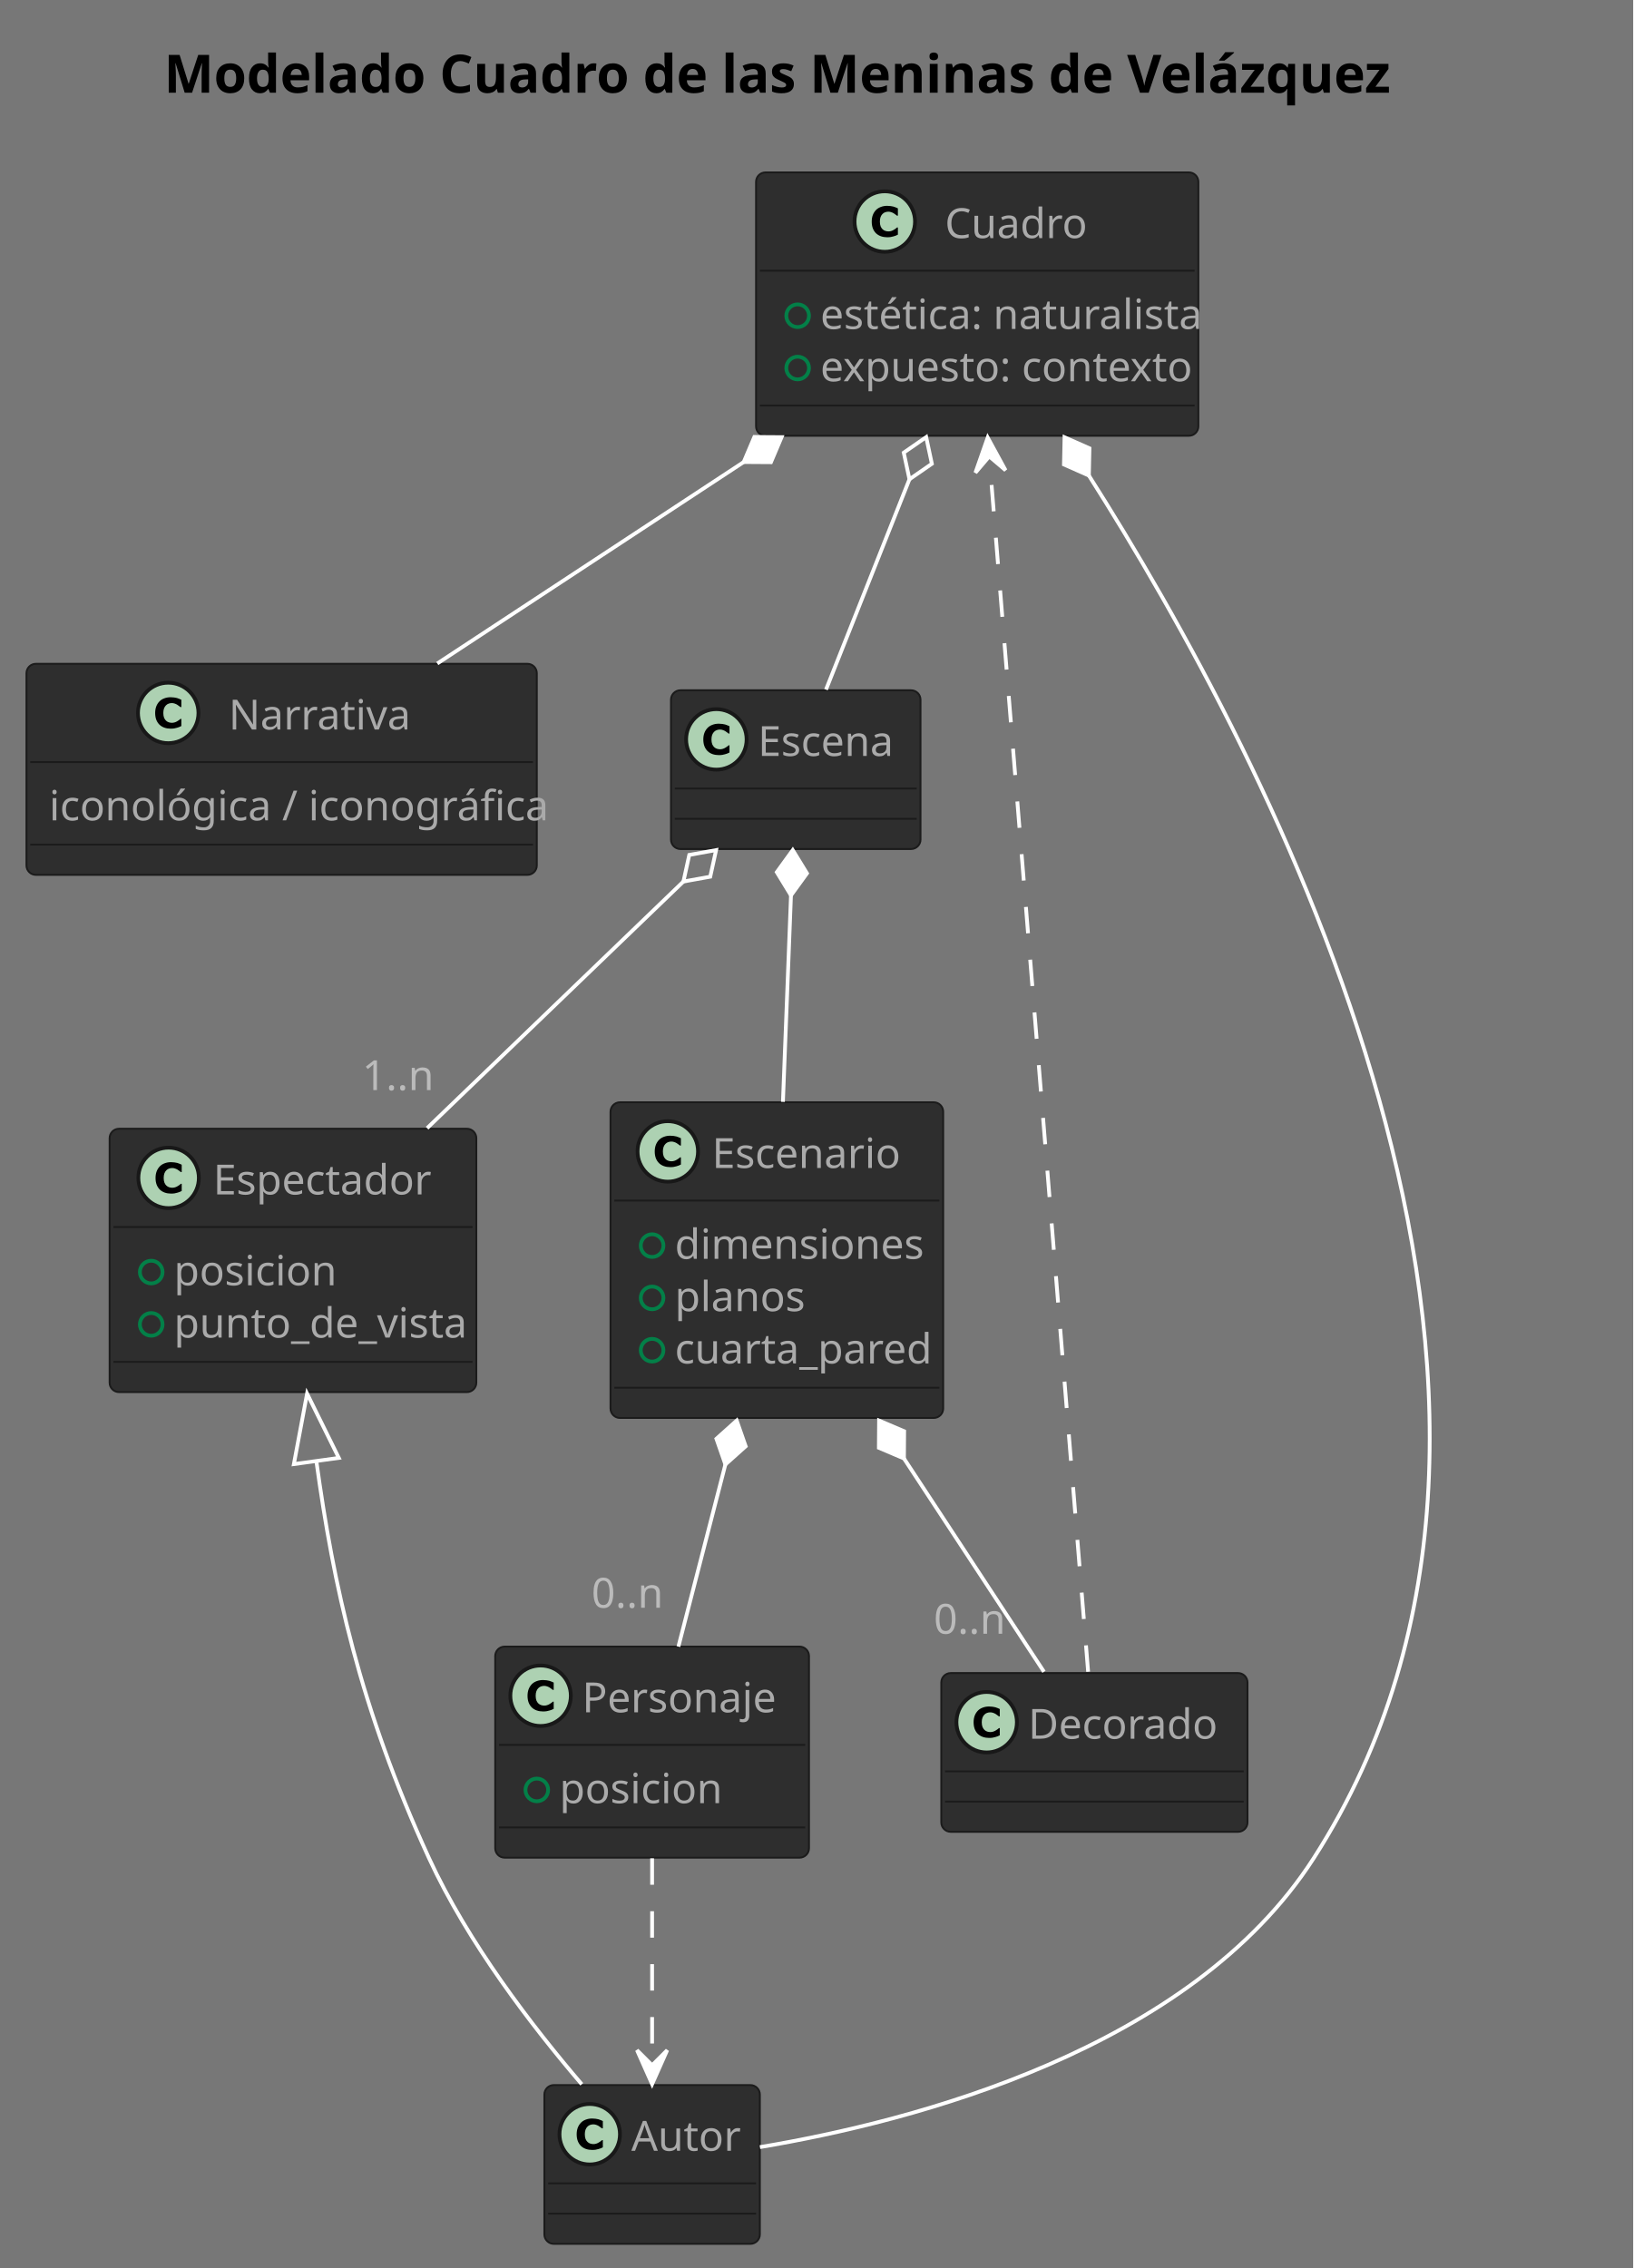
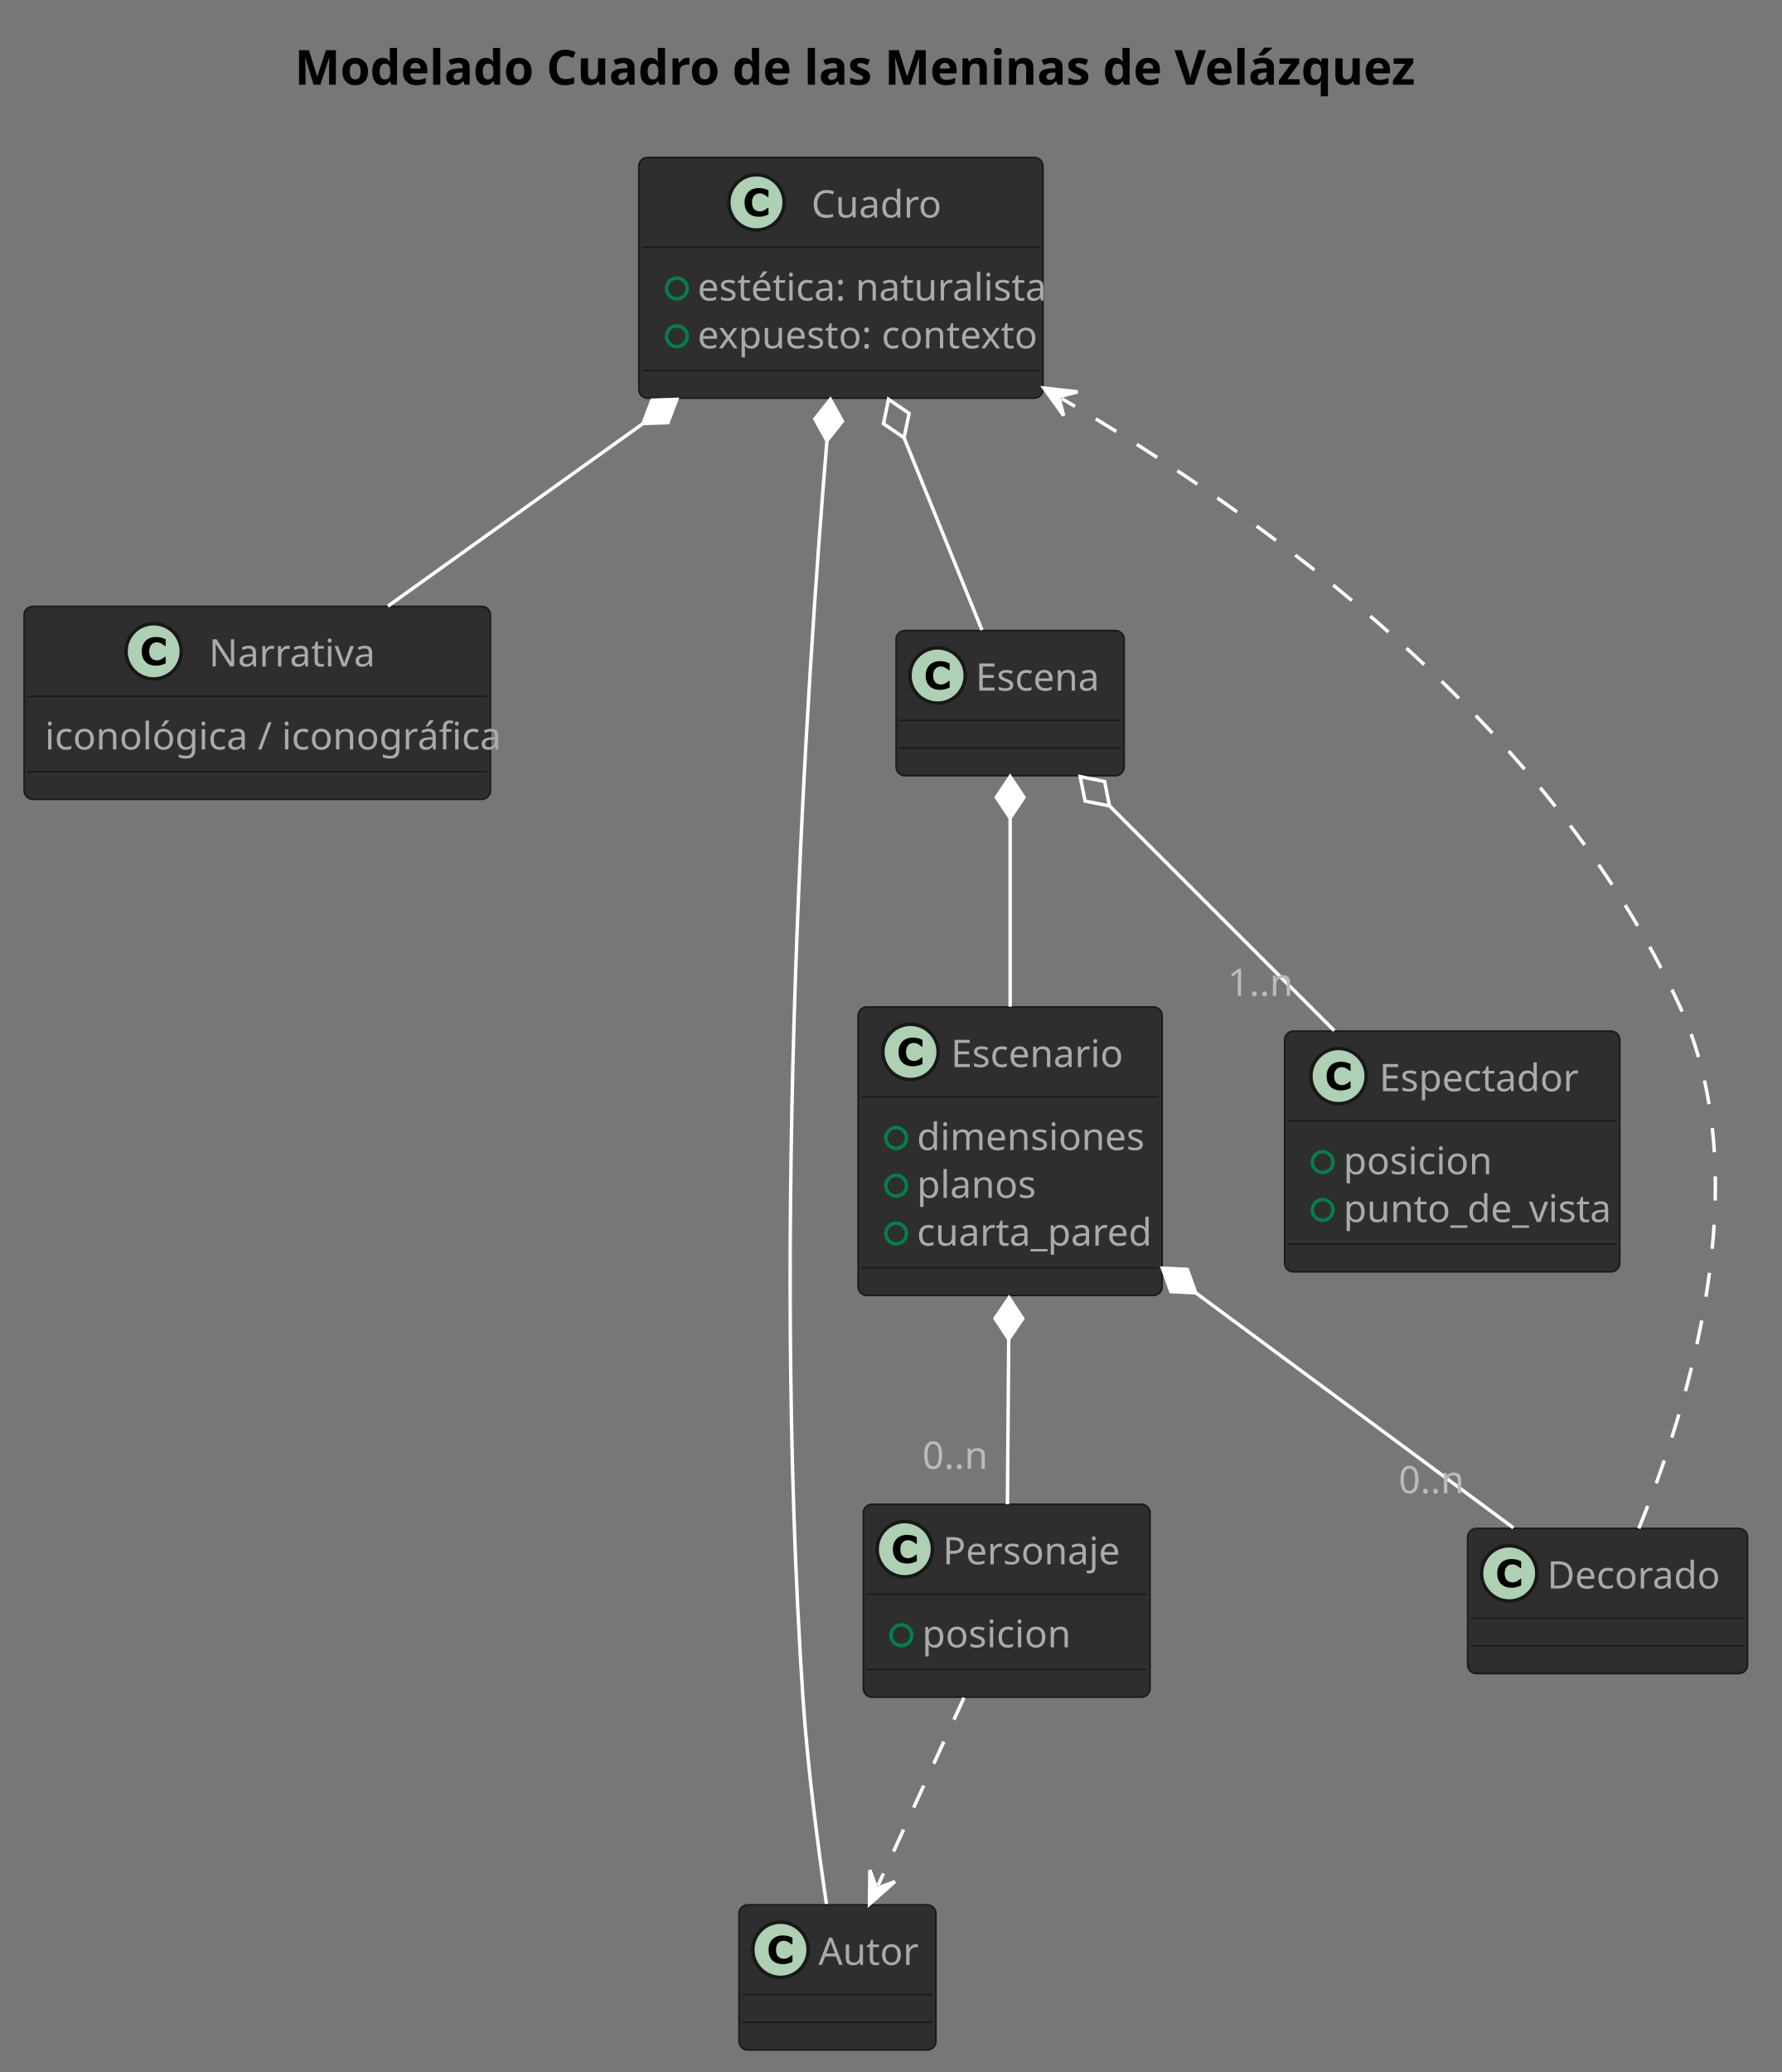
- <svg xmlns="http://www.w3.org/2000/svg" contentStyleType="text/css" height="600px" preserveAspectRatio="none" style="width:432px;height:600px;background:#777777;" version="1.1" viewBox="0 0 432 600" width="432px" zoomAndPan="magnify">
+ <svg xmlns="http://www.w3.org/2000/svg" contentStyleType="text/css" height="600px" preserveAspectRatio="none" style="width:516px;height:600px;background:#777777;" version="1.1" viewBox="0 0 516 600" width="516px" zoomAndPan="magnify">
  <defs />
  <g>
-     <rect fill="#777777" height="600" style="stroke:none;stroke-width:1.0;" width="432" x="0" y="0" />
-     <text fill="#000000" font-family="sans-serif" font-size="14" font-weight="bold" lengthAdjust="spacing" textLength="332" x="43.37" y="24.533">Modelado Cuadro de las Meninas de Velázquez</text>
+     <rect fill="#777777" height="600" style="stroke:none;stroke-width:1.0;" width="516" x="0" y="0" />
+     <text fill="#000000" font-family="sans-serif" font-size="14" font-weight="bold" lengthAdjust="spacing" textLength="332" x="85.32" y="24.533">Modelado Cuadro de las Meninas de Velázquez</text>
    <g id="elem_Cuadro">
-       <rect codeLine="4" fill="#2E2E2E" height="69.672" id="Cuadro" rx="2.5" ry="2.5" style="stroke:#1B1B1B;stroke-width:0.5;" width="117" x="200" y="45.609" />
-       <ellipse cx="234.05" cy="58.609" fill="#ADD1B2" rx="8" ry="8" style="stroke:#181818;stroke-width:1.0;" />
-       <path d="M234.691,62.766 Q233.8,62.766 233.034,62.5 Q232.284,62.234 231.738,61.719 Q231.206,61.203 230.894,60.422 Q230.597,59.641 230.597,58.625 Q230.597,57.672 230.878,56.906 Q231.175,56.125 231.722,55.562 Q232.238,55.031 233.003,54.75 Q233.784,54.453 234.691,54.453 Q235.191,54.453 235.597,54.516 Q236.003,54.562 236.347,54.656 Q236.706,54.766 237.003,54.891 Q237.3,55.016 237.519,55.125 L237.519,57.062 L237.284,57.062 Q237.128,56.938 236.894,56.766 Q236.675,56.578 236.378,56.406 Q236.081,56.234 235.738,56.125 Q235.394,56 235.003,56 Q234.566,56 234.175,56.141 Q233.784,56.266 233.456,56.594 Q233.144,56.891 232.941,57.406 Q232.753,57.906 232.753,58.625 Q232.753,59.375 232.956,59.891 Q233.175,60.391 233.488,60.672 Q233.816,60.969 234.222,61.094 Q234.628,61.219 235.019,61.219 Q235.394,61.219 235.753,61.109 Q236.128,61 236.441,60.797 Q236.706,60.656 236.925,60.484 Q237.159,60.297 237.3,60.172 L237.519,60.172 L237.519,62.078 Q237.222,62.219 236.941,62.344 Q236.675,62.453 236.363,62.531 Q235.972,62.641 235.628,62.703 Q235.284,62.766 234.691,62.766 Z " fill="#000000" />
-       <text fill="#AAAAAA" font-family="Verdana" font-size="11" lengthAdjust="spacing" textLength="42" x="249.95" y="62.984">Cuadro</text>
-       <line style="stroke:#1B1B1B;stroke-width:0.5;" x1="201" x2="316" y1="71.609" y2="71.609" />
-       <ellipse cx="211" cy="83.527" fill="none" rx="3" ry="3" style="stroke:#038048;stroke-width:1.0;" />
-       <text fill="#AAAAAA" font-family="sans-serif" font-size="11" lengthAdjust="spacing" textLength="94" x="217" y="87.028">estética: naturalista</text>
-       <ellipse cx="211" cy="97.363" fill="none" rx="3" ry="3" style="stroke:#038048;stroke-width:1.0;" />
-       <text fill="#AAAAAA" font-family="sans-serif" font-size="11" lengthAdjust="spacing" textLength="93" x="217" y="100.864">expuesto: contexto</text>
-       <line style="stroke:#1B1B1B;stroke-width:0.5;" x1="201" x2="316" y1="107.281" y2="107.281" />
+       <rect codeLine="4" fill="#2E2E2E" height="69.672" id="Cuadro" rx="2.5" ry="2.5" style="stroke:#1B1B1B;stroke-width:0.5;" width="117" x="185" y="45.609" />
+       <ellipse cx="219.05" cy="58.609" fill="#ADD1B2" rx="8" ry="8" style="stroke:#181818;stroke-width:1.0;" />
+       <path d="M219.691,62.766 Q218.8,62.766 218.034,62.5 Q217.284,62.234 216.738,61.719 Q216.206,61.203 215.894,60.422 Q215.597,59.641 215.597,58.625 Q215.597,57.672 215.878,56.906 Q216.175,56.125 216.722,55.562 Q217.238,55.031 218.003,54.75 Q218.784,54.453 219.691,54.453 Q220.191,54.453 220.597,54.516 Q221.003,54.562 221.347,54.656 Q221.706,54.766 222.003,54.891 Q222.3,55.016 222.519,55.125 L222.519,57.062 L222.284,57.062 Q222.128,56.938 221.894,56.766 Q221.675,56.578 221.378,56.406 Q221.081,56.234 220.738,56.125 Q220.394,56 220.003,56 Q219.566,56 219.175,56.141 Q218.784,56.266 218.456,56.594 Q218.144,56.891 217.941,57.406 Q217.753,57.906 217.753,58.625 Q217.753,59.375 217.956,59.891 Q218.175,60.391 218.488,60.672 Q218.816,60.969 219.222,61.094 Q219.628,61.219 220.019,61.219 Q220.394,61.219 220.753,61.109 Q221.128,61 221.441,60.797 Q221.706,60.656 221.925,60.484 Q222.159,60.297 222.3,60.172 L222.519,60.172 L222.519,62.078 Q222.222,62.219 221.941,62.344 Q221.675,62.453 221.363,62.531 Q220.972,62.641 220.628,62.703 Q220.284,62.766 219.691,62.766 Z " fill="#000000" />
+       <text fill="#AAAAAA" font-family="Verdana" font-size="11" lengthAdjust="spacing" textLength="42" x="234.95" y="62.984">Cuadro</text>
+       <line style="stroke:#1B1B1B;stroke-width:0.5;" x1="186" x2="301" y1="71.609" y2="71.609" />
+       <ellipse cx="196" cy="83.527" fill="none" rx="3" ry="3" style="stroke:#038048;stroke-width:1.0;" />
+       <text fill="#AAAAAA" font-family="sans-serif" font-size="11" lengthAdjust="spacing" textLength="94" x="202" y="87.028">estética: naturalista</text>
+       <ellipse cx="196" cy="97.363" fill="none" rx="3" ry="3" style="stroke:#038048;stroke-width:1.0;" />
+       <text fill="#AAAAAA" font-family="sans-serif" font-size="11" lengthAdjust="spacing" textLength="93" x="202" y="100.864">expuesto: contexto</text>
+       <line style="stroke:#1B1B1B;stroke-width:0.5;" x1="186" x2="301" y1="107.281" y2="107.281" />
    </g>
    <g id="elem_Narrativa">
      <rect codeLine="9" fill="#2E2E2E" height="55.836" id="Narrativa" rx="2.5" ry="2.5" style="stroke:#1B1B1B;stroke-width:0.5;" width="135" x="7" y="175.609" />
      <ellipse cx="44.5" cy="188.609" fill="#ADD1B2" rx="8" ry="8" style="stroke:#181818;stroke-width:1.0;" />
      <path d="M45.141,192.766 Q44.25,192.766 43.484,192.5 Q42.734,192.234 42.188,191.719 Q41.656,191.203 41.344,190.422 Q41.047,189.641 41.047,188.625 Q41.047,187.672 41.328,186.906 Q41.625,186.125 42.172,185.562 Q42.688,185.031 43.453,184.75 Q44.234,184.453 45.141,184.453 Q45.641,184.453 46.047,184.516 Q46.453,184.562 46.797,184.656 Q47.156,184.766 47.453,184.891 Q47.75,185.016 47.969,185.125 L47.969,187.062 L47.734,187.062 Q47.578,186.938 47.344,186.766 Q47.125,186.578 46.828,186.406 Q46.531,186.234 46.188,186.125 Q45.844,186 45.453,186 Q45.016,186 44.625,186.141 Q44.234,186.266 43.906,186.594 Q43.594,186.891 43.391,187.406 Q43.203,187.906 43.203,188.625 Q43.203,189.375 43.406,189.891 Q43.625,190.391 43.938,190.672 Q44.266,190.969 44.672,191.094 Q45.078,191.219 45.469,191.219 Q45.844,191.219 46.203,191.109 Q46.578,191 46.891,190.797 Q47.156,190.656 47.375,190.484 Q47.609,190.297 47.75,190.172 L47.969,190.172 L47.969,192.078 Q47.672,192.219 47.391,192.344 Q47.125,192.453 46.812,192.531 Q46.422,192.641 46.078,192.703 Q45.734,192.766 45.141,192.766 Z " fill="#000000" />
      <text fill="#AAAAAA" font-family="Verdana" font-size="11" lengthAdjust="spacing" textLength="53" x="60.5" y="192.984">Narrativa</text>
      <line style="stroke:#1B1B1B;stroke-width:0.5;" x1="8" x2="141" y1="201.609" y2="201.609" />
      <text fill="#AAAAAA" font-family="sans-serif" font-size="11" lengthAdjust="spacing" textLength="123" x="13" y="217.028">iconológica / iconográfica</text>
      <line style="stroke:#1B1B1B;stroke-width:0.5;" x1="8" x2="141" y1="223.445" y2="223.445" />
    </g>
    <g id="elem_Escenario">
-       <rect codeLine="13" fill="#2E2E2E" height="83.508" id="Escenario" rx="2.5" ry="2.5" style="stroke:#1B1B1B;stroke-width:0.5;" width="88" x="161.5" y="291.609" />
-       <ellipse cx="176.65" cy="304.609" fill="#ADD1B2" rx="8" ry="8" style="stroke:#181818;stroke-width:1.0;" />
-       <path d="M177.291,308.766 Q176.4,308.766 175.634,308.5 Q174.884,308.234 174.338,307.719 Q173.806,307.203 173.494,306.422 Q173.197,305.641 173.197,304.625 Q173.197,303.672 173.478,302.906 Q173.775,302.125 174.322,301.562 Q174.838,301.031 175.603,300.75 Q176.384,300.453 177.291,300.453 Q177.791,300.453 178.197,300.516 Q178.603,300.562 178.947,300.656 Q179.306,300.766 179.603,300.891 Q179.9,301.016 180.119,301.125 L180.119,303.062 L179.884,303.062 Q179.728,302.938 179.494,302.766 Q179.275,302.578 178.978,302.406 Q178.681,302.234 178.338,302.125 Q177.994,302 177.603,302 Q177.166,302 176.775,302.141 Q176.384,302.266 176.056,302.594 Q175.744,302.891 175.541,303.406 Q175.353,303.906 175.353,304.625 Q175.353,305.375 175.556,305.891 Q175.775,306.391 176.088,306.672 Q176.416,306.969 176.822,307.094 Q177.228,307.219 177.619,307.219 Q177.994,307.219 178.353,307.109 Q178.728,307 179.041,306.797 Q179.306,306.656 179.525,306.484 Q179.759,306.297 179.9,306.172 L180.119,306.172 L180.119,308.078 Q179.822,308.219 179.541,308.344 Q179.275,308.453 178.963,308.531 Q178.572,308.641 178.228,308.703 Q177.884,308.766 177.291,308.766 Z " fill="#000000" />
-       <text fill="#AAAAAA" font-family="Verdana" font-size="11" lengthAdjust="spacing" textLength="55" x="188.35" y="308.984">Escenario</text>
-       <line style="stroke:#1B1B1B;stroke-width:0.5;" x1="162.5" x2="248.5" y1="317.609" y2="317.609" />
-       <ellipse cx="172.5" cy="329.527" fill="none" rx="3" ry="3" style="stroke:#038048;stroke-width:1.0;" />
-       <text fill="#AAAAAA" font-family="sans-serif" font-size="11" lengthAdjust="spacing" textLength="60" x="178.5" y="333.028">dimensiones</text>
-       <ellipse cx="172.5" cy="343.363" fill="none" rx="3" ry="3" style="stroke:#038048;stroke-width:1.0;" />
-       <text fill="#AAAAAA" font-family="sans-serif" font-size="11" lengthAdjust="spacing" textLength="32" x="178.5" y="346.864">planos</text>
-       <ellipse cx="172.5" cy="357.199" fill="none" rx="3" ry="3" style="stroke:#038048;stroke-width:1.0;" />
-       <text fill="#AAAAAA" font-family="sans-serif" font-size="11" lengthAdjust="spacing" textLength="65" x="178.5" y="360.7">cuarta_pared</text>
-       <line style="stroke:#1B1B1B;stroke-width:0.5;" x1="162.5" x2="248.5" y1="367.117" y2="367.117" />
+       <rect codeLine="13" fill="#2E2E2E" height="83.508" id="Escenario" rx="2.5" ry="2.5" style="stroke:#1B1B1B;stroke-width:0.5;" width="88" x="248.5" y="291.609" />
+       <ellipse cx="263.65" cy="304.609" fill="#ADD1B2" rx="8" ry="8" style="stroke:#181818;stroke-width:1.0;" />
+       <path d="M264.291,308.766 Q263.4,308.766 262.634,308.5 Q261.884,308.234 261.337,307.719 Q260.806,307.203 260.494,306.422 Q260.197,305.641 260.197,304.625 Q260.197,303.672 260.478,302.906 Q260.775,302.125 261.322,301.562 Q261.837,301.031 262.603,300.75 Q263.384,300.453 264.291,300.453 Q264.791,300.453 265.197,300.516 Q265.603,300.562 265.947,300.656 Q266.306,300.766 266.603,300.891 Q266.9,301.016 267.119,301.125 L267.119,303.062 L266.884,303.062 Q266.728,302.938 266.494,302.766 Q266.275,302.578 265.978,302.406 Q265.681,302.234 265.337,302.125 Q264.994,302 264.603,302 Q264.166,302 263.775,302.141 Q263.384,302.266 263.056,302.594 Q262.744,302.891 262.541,303.406 Q262.353,303.906 262.353,304.625 Q262.353,305.375 262.556,305.891 Q262.775,306.391 263.087,306.672 Q263.416,306.969 263.822,307.094 Q264.228,307.219 264.619,307.219 Q264.994,307.219 265.353,307.109 Q265.728,307 266.041,306.797 Q266.306,306.656 266.525,306.484 Q266.759,306.297 266.9,306.172 L267.119,306.172 L267.119,308.078 Q266.822,308.219 266.541,308.344 Q266.275,308.453 265.962,308.531 Q265.572,308.641 265.228,308.703 Q264.884,308.766 264.291,308.766 Z " fill="#000000" />
+       <text fill="#AAAAAA" font-family="Verdana" font-size="11" lengthAdjust="spacing" textLength="55" x="275.35" y="308.984">Escenario</text>
+       <line style="stroke:#1B1B1B;stroke-width:0.5;" x1="249.5" x2="335.5" y1="317.609" y2="317.609" />
+       <ellipse cx="259.5" cy="329.527" fill="none" rx="3" ry="3" style="stroke:#038048;stroke-width:1.0;" />
+       <text fill="#AAAAAA" font-family="sans-serif" font-size="11" lengthAdjust="spacing" textLength="60" x="265.5" y="333.028">dimensiones</text>
+       <ellipse cx="259.5" cy="343.363" fill="none" rx="3" ry="3" style="stroke:#038048;stroke-width:1.0;" />
+       <text fill="#AAAAAA" font-family="sans-serif" font-size="11" lengthAdjust="spacing" textLength="32" x="265.5" y="346.864">planos</text>
+       <ellipse cx="259.5" cy="357.199" fill="none" rx="3" ry="3" style="stroke:#038048;stroke-width:1.0;" />
+       <text fill="#AAAAAA" font-family="sans-serif" font-size="11" lengthAdjust="spacing" textLength="65" x="265.5" y="360.7">cuarta_pared</text>
+       <line style="stroke:#1B1B1B;stroke-width:0.5;" x1="249.5" x2="335.5" y1="367.117" y2="367.117" />
    </g>
    <g id="elem_Decorado">
-       <rect codeLine="19" fill="#2E2E2E" height="42" id="Decorado" rx="2.5" ry="2.5" style="stroke:#1B1B1B;stroke-width:0.5;" width="81" x="249" y="442.609" />
-       <ellipse cx="261" cy="455.609" fill="#ADD1B2" rx="8" ry="8" style="stroke:#181818;stroke-width:1.0;" />
-       <path d="M261.641,459.766 Q260.75,459.766 259.984,459.5 Q259.234,459.234 258.688,458.719 Q258.156,458.203 257.844,457.422 Q257.547,456.641 257.547,455.625 Q257.547,454.672 257.828,453.906 Q258.125,453.125 258.672,452.562 Q259.188,452.031 259.953,451.75 Q260.734,451.453 261.641,451.453 Q262.141,451.453 262.547,451.516 Q262.953,451.562 263.297,451.656 Q263.656,451.766 263.953,451.891 Q264.25,452.016 264.469,452.125 L264.469,454.062 L264.234,454.062 Q264.078,453.938 263.844,453.766 Q263.625,453.578 263.328,453.406 Q263.031,453.234 262.688,453.125 Q262.344,453 261.953,453 Q261.516,453 261.125,453.141 Q260.734,453.266 260.406,453.594 Q260.094,453.891 259.891,454.406 Q259.703,454.906 259.703,455.625 Q259.703,456.375 259.906,456.891 Q260.125,457.391 260.438,457.672 Q260.766,457.969 261.172,458.094 Q261.578,458.219 261.969,458.219 Q262.344,458.219 262.703,458.109 Q263.078,458 263.391,457.797 Q263.656,457.656 263.875,457.484 Q264.109,457.297 264.25,457.172 L264.469,457.172 L264.469,459.078 Q264.172,459.219 263.891,459.344 Q263.625,459.453 263.312,459.531 Q262.922,459.641 262.578,459.703 Q262.234,459.766 261.641,459.766 Z " fill="#000000" />
-       <text fill="#AAAAAA" font-family="Verdana" font-size="11" lengthAdjust="spacing" textLength="55" x="272" y="459.984">Decorado</text>
-       <line style="stroke:#1B1B1B;stroke-width:0.5;" x1="250" x2="329" y1="468.609" y2="468.609" />
-       <line style="stroke:#1B1B1B;stroke-width:0.5;" x1="250" x2="329" y1="476.609" y2="476.609" />
+       <rect codeLine="19" fill="#2E2E2E" height="42" id="Decorado" rx="2.5" ry="2.5" style="stroke:#1B1B1B;stroke-width:0.5;" width="81" x="425" y="442.609" />
+       <ellipse cx="437" cy="455.609" fill="#ADD1B2" rx="8" ry="8" style="stroke:#181818;stroke-width:1.0;" />
+       <path d="M437.641,459.766 Q436.75,459.766 435.984,459.5 Q435.234,459.234 434.688,458.719 Q434.156,458.203 433.844,457.422 Q433.547,456.641 433.547,455.625 Q433.547,454.672 433.828,453.906 Q434.125,453.125 434.672,452.562 Q435.188,452.031 435.953,451.75 Q436.734,451.453 437.641,451.453 Q438.141,451.453 438.547,451.516 Q438.953,451.562 439.297,451.656 Q439.656,451.766 439.953,451.891 Q440.25,452.016 440.469,452.125 L440.469,454.062 L440.234,454.062 Q440.078,453.938 439.844,453.766 Q439.625,453.578 439.328,453.406 Q439.031,453.234 438.688,453.125 Q438.344,453 437.953,453 Q437.516,453 437.125,453.141 Q436.734,453.266 436.406,453.594 Q436.094,453.891 435.891,454.406 Q435.703,454.906 435.703,455.625 Q435.703,456.375 435.906,456.891 Q436.125,457.391 436.438,457.672 Q436.766,457.969 437.172,458.094 Q437.578,458.219 437.969,458.219 Q438.344,458.219 438.703,458.109 Q439.078,458 439.391,457.797 Q439.656,457.656 439.875,457.484 Q440.109,457.297 440.25,457.172 L440.469,457.172 L440.469,459.078 Q440.172,459.219 439.891,459.344 Q439.625,459.453 439.312,459.531 Q438.922,459.641 438.578,459.703 Q438.234,459.766 437.641,459.766 Z " fill="#000000" />
+       <text fill="#AAAAAA" font-family="Verdana" font-size="11" lengthAdjust="spacing" textLength="55" x="448" y="459.984">Decorado</text>
+       <line style="stroke:#1B1B1B;stroke-width:0.5;" x1="426" x2="505" y1="468.609" y2="468.609" />
+       <line style="stroke:#1B1B1B;stroke-width:0.5;" x1="426" x2="505" y1="476.609" y2="476.609" />
    </g>
    <g id="elem_Espectador">
-       <rect codeLine="23" fill="#2E2E2E" height="69.672" id="Espectador" rx="2.5" ry="2.5" style="stroke:#1B1B1B;stroke-width:0.5;" width="97" x="29" y="298.609" />
-       <ellipse cx="44.6" cy="311.609" fill="#ADD1B2" rx="8" ry="8" style="stroke:#181818;stroke-width:1.0;" />
-       <path d="M45.241,315.766 Q44.35,315.766 43.584,315.5 Q42.834,315.234 42.288,314.719 Q41.756,314.203 41.444,313.422 Q41.147,312.641 41.147,311.625 Q41.147,310.672 41.428,309.906 Q41.725,309.125 42.272,308.562 Q42.788,308.031 43.553,307.75 Q44.334,307.453 45.241,307.453 Q45.741,307.453 46.147,307.516 Q46.553,307.562 46.897,307.656 Q47.256,307.766 47.553,307.891 Q47.85,308.016 48.069,308.125 L48.069,310.062 L47.834,310.062 Q47.678,309.938 47.444,309.766 Q47.225,309.578 46.928,309.406 Q46.631,309.234 46.288,309.125 Q45.944,309 45.553,309 Q45.116,309 44.725,309.141 Q44.334,309.266 44.006,309.594 Q43.694,309.891 43.491,310.406 Q43.303,310.906 43.303,311.625 Q43.303,312.375 43.506,312.891 Q43.725,313.391 44.038,313.672 Q44.366,313.969 44.772,314.094 Q45.178,314.219 45.569,314.219 Q45.944,314.219 46.303,314.109 Q46.678,314 46.991,313.797 Q47.256,313.656 47.475,313.484 Q47.709,313.297 47.85,313.172 L48.069,313.172 L48.069,315.078 Q47.772,315.219 47.491,315.344 Q47.225,315.453 46.913,315.531 Q46.522,315.641 46.178,315.703 Q45.834,315.766 45.241,315.766 Z " fill="#000000" />
-       <text fill="#AAAAAA" font-family="Verdana" font-size="11" lengthAdjust="spacing" textLength="63" x="56.4" y="315.984">Espectador</text>
-       <line style="stroke:#1B1B1B;stroke-width:0.5;" x1="30" x2="125" y1="324.609" y2="324.609" />
-       <ellipse cx="40" cy="336.527" fill="none" rx="3" ry="3" style="stroke:#038048;stroke-width:1.0;" />
-       <text fill="#AAAAAA" font-family="sans-serif" font-size="11" lengthAdjust="spacing" textLength="40" x="46" y="340.028">posicion</text>
-       <ellipse cx="40" cy="350.363" fill="none" rx="3" ry="3" style="stroke:#038048;stroke-width:1.0;" />
-       <text fill="#AAAAAA" font-family="sans-serif" font-size="11" lengthAdjust="spacing" textLength="74" x="46" y="353.864">punto_de_vista</text>
-       <line style="stroke:#1B1B1B;stroke-width:0.5;" x1="30" x2="125" y1="360.281" y2="360.281" />
+       <rect codeLine="23" fill="#2E2E2E" height="69.672" id="Espectador" rx="2.5" ry="2.5" style="stroke:#1B1B1B;stroke-width:0.5;" width="97" x="372" y="298.609" />
+       <ellipse cx="387.6" cy="311.609" fill="#ADD1B2" rx="8" ry="8" style="stroke:#181818;stroke-width:1.0;" />
+       <path d="M388.241,315.766 Q387.35,315.766 386.584,315.5 Q385.834,315.234 385.288,314.719 Q384.756,314.203 384.444,313.422 Q384.147,312.641 384.147,311.625 Q384.147,310.672 384.428,309.906 Q384.725,309.125 385.272,308.562 Q385.788,308.031 386.553,307.75 Q387.334,307.453 388.241,307.453 Q388.741,307.453 389.147,307.516 Q389.553,307.562 389.897,307.656 Q390.256,307.766 390.553,307.891 Q390.85,308.016 391.069,308.125 L391.069,310.062 L390.834,310.062 Q390.678,309.938 390.444,309.766 Q390.225,309.578 389.928,309.406 Q389.631,309.234 389.288,309.125 Q388.944,309 388.553,309 Q388.116,309 387.725,309.141 Q387.334,309.266 387.006,309.594 Q386.694,309.891 386.491,310.406 Q386.303,310.906 386.303,311.625 Q386.303,312.375 386.506,312.891 Q386.725,313.391 387.038,313.672 Q387.366,313.969 387.772,314.094 Q388.178,314.219 388.569,314.219 Q388.944,314.219 389.303,314.109 Q389.678,314 389.991,313.797 Q390.256,313.656 390.475,313.484 Q390.709,313.297 390.85,313.172 L391.069,313.172 L391.069,315.078 Q390.772,315.219 390.491,315.344 Q390.225,315.453 389.913,315.531 Q389.522,315.641 389.178,315.703 Q388.834,315.766 388.241,315.766 Z " fill="#000000" />
+       <text fill="#AAAAAA" font-family="Verdana" font-size="11" lengthAdjust="spacing" textLength="63" x="399.4" y="315.984">Espectador</text>
+       <line style="stroke:#1B1B1B;stroke-width:0.5;" x1="373" x2="468" y1="324.609" y2="324.609" />
+       <ellipse cx="383" cy="336.527" fill="none" rx="3" ry="3" style="stroke:#038048;stroke-width:1.0;" />
+       <text fill="#AAAAAA" font-family="sans-serif" font-size="11" lengthAdjust="spacing" textLength="40" x="389" y="340.028">posicion</text>
+       <ellipse cx="383" cy="350.363" fill="none" rx="3" ry="3" style="stroke:#038048;stroke-width:1.0;" />
+       <text fill="#AAAAAA" font-family="sans-serif" font-size="11" lengthAdjust="spacing" textLength="74" x="389" y="353.864">punto_de_vista</text>
+       <line style="stroke:#1B1B1B;stroke-width:0.5;" x1="373" x2="468" y1="360.281" y2="360.281" />
    </g>
    <g id="elem_Personaje">
-       <rect codeLine="28" fill="#2E2E2E" height="55.836" id="Personaje" rx="2.5" ry="2.5" style="stroke:#1B1B1B;stroke-width:0.5;" width="83" x="131" y="435.609" />
-       <ellipse cx="143" cy="448.609" fill="#ADD1B2" rx="8" ry="8" style="stroke:#181818;stroke-width:1.0;" />
-       <path d="M143.641,452.766 Q142.75,452.766 141.984,452.5 Q141.234,452.234 140.688,451.719 Q140.156,451.203 139.844,450.422 Q139.547,449.641 139.547,448.625 Q139.547,447.672 139.828,446.906 Q140.125,446.125 140.672,445.562 Q141.188,445.031 141.953,444.75 Q142.734,444.453 143.641,444.453 Q144.141,444.453 144.547,444.516 Q144.953,444.562 145.297,444.656 Q145.656,444.766 145.953,444.891 Q146.25,445.016 146.469,445.125 L146.469,447.062 L146.234,447.062 Q146.078,446.938 145.844,446.766 Q145.625,446.578 145.328,446.406 Q145.031,446.234 144.688,446.125 Q144.344,446 143.953,446 Q143.516,446 143.125,446.141 Q142.734,446.266 142.406,446.594 Q142.094,446.891 141.891,447.406 Q141.703,447.906 141.703,448.625 Q141.703,449.375 141.906,449.891 Q142.125,450.391 142.438,450.672 Q142.766,450.969 143.172,451.094 Q143.578,451.219 143.969,451.219 Q144.344,451.219 144.703,451.109 Q145.078,451 145.391,450.797 Q145.656,450.656 145.875,450.484 Q146.109,450.297 146.25,450.172 L146.469,450.172 L146.469,452.078 Q146.172,452.219 145.891,452.344 Q145.625,452.453 145.312,452.531 Q144.922,452.641 144.578,452.703 Q144.234,452.766 143.641,452.766 Z " fill="#000000" />
-       <text fill="#AAAAAA" font-family="Verdana" font-size="11" lengthAdjust="spacing" textLength="57" x="154" y="452.984">Personaje</text>
-       <line style="stroke:#1B1B1B;stroke-width:0.5;" x1="132" x2="213" y1="461.609" y2="461.609" />
-       <ellipse cx="142" cy="473.527" fill="none" rx="3" ry="3" style="stroke:#038048;stroke-width:1.0;" />
-       <text fill="#AAAAAA" font-family="sans-serif" font-size="11" lengthAdjust="spacing" textLength="40" x="148" y="477.028">posicion</text>
-       <line style="stroke:#1B1B1B;stroke-width:0.5;" x1="132" x2="213" y1="483.445" y2="483.445" />
+       <rect codeLine="28" fill="#2E2E2E" height="55.836" id="Personaje" rx="2.5" ry="2.5" style="stroke:#1B1B1B;stroke-width:0.5;" width="83" x="250" y="435.609" />
+       <ellipse cx="262" cy="448.609" fill="#ADD1B2" rx="8" ry="8" style="stroke:#181818;stroke-width:1.0;" />
+       <path d="M262.641,452.766 Q261.75,452.766 260.984,452.5 Q260.234,452.234 259.688,451.719 Q259.156,451.203 258.844,450.422 Q258.547,449.641 258.547,448.625 Q258.547,447.672 258.828,446.906 Q259.125,446.125 259.672,445.562 Q260.188,445.031 260.953,444.75 Q261.734,444.453 262.641,444.453 Q263.141,444.453 263.547,444.516 Q263.953,444.562 264.297,444.656 Q264.656,444.766 264.953,444.891 Q265.25,445.016 265.469,445.125 L265.469,447.062 L265.234,447.062 Q265.078,446.938 264.844,446.766 Q264.625,446.578 264.328,446.406 Q264.031,446.234 263.688,446.125 Q263.344,446 262.953,446 Q262.516,446 262.125,446.141 Q261.734,446.266 261.406,446.594 Q261.094,446.891 260.891,447.406 Q260.703,447.906 260.703,448.625 Q260.703,449.375 260.906,449.891 Q261.125,450.391 261.438,450.672 Q261.766,450.969 262.172,451.094 Q262.578,451.219 262.969,451.219 Q263.344,451.219 263.703,451.109 Q264.078,451 264.391,450.797 Q264.656,450.656 264.875,450.484 Q265.109,450.297 265.25,450.172 L265.469,450.172 L265.469,452.078 Q265.172,452.219 264.891,452.344 Q264.625,452.453 264.312,452.531 Q263.922,452.641 263.578,452.703 Q263.234,452.766 262.641,452.766 Z " fill="#000000" />
+       <text fill="#AAAAAA" font-family="Verdana" font-size="11" lengthAdjust="spacing" textLength="57" x="273" y="452.984">Personaje</text>
+       <line style="stroke:#1B1B1B;stroke-width:0.5;" x1="251" x2="332" y1="461.609" y2="461.609" />
+       <ellipse cx="261" cy="473.527" fill="none" rx="3" ry="3" style="stroke:#038048;stroke-width:1.0;" />
+       <text fill="#AAAAAA" font-family="sans-serif" font-size="11" lengthAdjust="spacing" textLength="40" x="267" y="477.028">posicion</text>
+       <line style="stroke:#1B1B1B;stroke-width:0.5;" x1="251" x2="332" y1="483.445" y2="483.445" />
    </g>
    <g id="elem_Autor">
-       <rect fill="#2E2E2E" height="42" id="Autor" rx="2.5" ry="2.5" style="stroke:#1B1B1B;stroke-width:0.5;" width="57" x="144" y="551.609" />
-       <ellipse cx="156" cy="564.609" fill="#ADD1B2" rx="8" ry="8" style="stroke:#181818;stroke-width:1.0;" />
-       <path d="M156.641,568.766 Q155.75,568.766 154.984,568.5 Q154.234,568.234 153.688,567.719 Q153.156,567.203 152.844,566.422 Q152.547,565.641 152.547,564.625 Q152.547,563.672 152.828,562.906 Q153.125,562.125 153.672,561.562 Q154.188,561.031 154.953,560.75 Q155.734,560.453 156.641,560.453 Q157.141,560.453 157.547,560.516 Q157.953,560.562 158.297,560.656 Q158.656,560.766 158.953,560.891 Q159.25,561.016 159.469,561.125 L159.469,563.062 L159.234,563.062 Q159.078,562.938 158.844,562.766 Q158.625,562.578 158.328,562.406 Q158.031,562.234 157.688,562.125 Q157.344,562 156.953,562 Q156.516,562 156.125,562.141 Q155.734,562.266 155.406,562.594 Q155.094,562.891 154.891,563.406 Q154.703,563.906 154.703,564.625 Q154.703,565.375 154.906,565.891 Q155.125,566.391 155.438,566.672 Q155.766,566.969 156.172,567.094 Q156.578,567.219 156.969,567.219 Q157.344,567.219 157.703,567.109 Q158.078,567 158.391,566.797 Q158.656,566.656 158.875,566.484 Q159.109,566.297 159.25,566.172 L159.469,566.172 L159.469,568.078 Q159.172,568.219 158.891,568.344 Q158.625,568.453 158.312,568.531 Q157.922,568.641 157.578,568.703 Q157.234,568.766 156.641,568.766 Z " fill="#000000" />
-       <text fill="#AAAAAA" font-family="Verdana" font-size="11" lengthAdjust="spacing" textLength="31" x="167" y="568.984">Autor</text>
-       <line style="stroke:#1B1B1B;stroke-width:0.5;" x1="145" x2="200" y1="577.609" y2="577.609" />
-       <line style="stroke:#1B1B1B;stroke-width:0.5;" x1="145" x2="200" y1="585.609" y2="585.609" />
+       <rect fill="#2E2E2E" height="42" id="Autor" rx="2.5" ry="2.5" style="stroke:#1B1B1B;stroke-width:0.5;" width="57" x="214" y="551.609" />
+       <ellipse cx="226" cy="564.609" fill="#ADD1B2" rx="8" ry="8" style="stroke:#181818;stroke-width:1.0;" />
+       <path d="M226.641,568.766 Q225.75,568.766 224.984,568.5 Q224.234,568.234 223.688,567.719 Q223.156,567.203 222.844,566.422 Q222.547,565.641 222.547,564.625 Q222.547,563.672 222.828,562.906 Q223.125,562.125 223.672,561.562 Q224.188,561.031 224.953,560.75 Q225.734,560.453 226.641,560.453 Q227.141,560.453 227.547,560.516 Q227.953,560.562 228.297,560.656 Q228.656,560.766 228.953,560.891 Q229.25,561.016 229.469,561.125 L229.469,563.062 L229.234,563.062 Q229.078,562.938 228.844,562.766 Q228.625,562.578 228.328,562.406 Q228.031,562.234 227.688,562.125 Q227.344,562 226.953,562 Q226.516,562 226.125,562.141 Q225.734,562.266 225.406,562.594 Q225.094,562.891 224.891,563.406 Q224.703,563.906 224.703,564.625 Q224.703,565.375 224.906,565.891 Q225.125,566.391 225.438,566.672 Q225.766,566.969 226.172,567.094 Q226.578,567.219 226.969,567.219 Q227.344,567.219 227.703,567.109 Q228.078,567 228.391,566.797 Q228.656,566.656 228.875,566.484 Q229.109,566.297 229.25,566.172 L229.469,566.172 L229.469,568.078 Q229.172,568.219 228.891,568.344 Q228.625,568.453 228.312,568.531 Q227.922,568.641 227.578,568.703 Q227.234,568.766 226.641,568.766 Z " fill="#000000" />
+       <text fill="#AAAAAA" font-family="Verdana" font-size="11" lengthAdjust="spacing" textLength="31" x="237" y="568.984">Autor</text>
+       <line style="stroke:#1B1B1B;stroke-width:0.5;" x1="215" x2="270" y1="577.609" y2="577.609" />
+       <line style="stroke:#1B1B1B;stroke-width:0.5;" x1="215" x2="270" y1="585.609" y2="585.609" />
    </g>
    <g id="elem_Escena">
-       <rect fill="#2E2E2E" height="42" id="Escena" rx="2.5" ry="2.5" style="stroke:#1B1B1B;stroke-width:0.5;" width="66" x="177.5" y="182.609" />
-       <ellipse cx="189.5" cy="195.609" fill="#ADD1B2" rx="8" ry="8" style="stroke:#181818;stroke-width:1.0;" />
-       <path d="M190.141,199.766 Q189.25,199.766 188.484,199.5 Q187.734,199.234 187.188,198.719 Q186.656,198.203 186.344,197.422 Q186.047,196.641 186.047,195.625 Q186.047,194.672 186.328,193.906 Q186.625,193.125 187.172,192.562 Q187.688,192.031 188.453,191.75 Q189.234,191.453 190.141,191.453 Q190.641,191.453 191.047,191.516 Q191.453,191.562 191.797,191.656 Q192.156,191.766 192.453,191.891 Q192.75,192.016 192.969,192.125 L192.969,194.062 L192.734,194.062 Q192.578,193.938 192.344,193.766 Q192.125,193.578 191.828,193.406 Q191.531,193.234 191.188,193.125 Q190.844,193 190.453,193 Q190.016,193 189.625,193.141 Q189.234,193.266 188.906,193.594 Q188.594,193.891 188.391,194.406 Q188.203,194.906 188.203,195.625 Q188.203,196.375 188.406,196.891 Q188.625,197.391 188.938,197.672 Q189.266,197.969 189.672,198.094 Q190.078,198.219 190.469,198.219 Q190.844,198.219 191.203,198.109 Q191.578,198 191.891,197.797 Q192.156,197.656 192.375,197.484 Q192.609,197.297 192.75,197.172 L192.969,197.172 L192.969,199.078 Q192.672,199.219 192.391,199.344 Q192.125,199.453 191.812,199.531 Q191.422,199.641 191.078,199.703 Q190.734,199.766 190.141,199.766 Z " fill="#000000" />
-       <text fill="#AAAAAA" font-family="Verdana" font-size="11" lengthAdjust="spacing" textLength="40" x="200.5" y="199.984">Escena</text>
-       <line style="stroke:#1B1B1B;stroke-width:0.5;" x1="178.5" x2="242.5" y1="208.609" y2="208.609" />
-       <line style="stroke:#1B1B1B;stroke-width:0.5;" x1="178.5" x2="242.5" y1="216.609" y2="216.609" />
+       <rect fill="#2E2E2E" height="42" id="Escena" rx="2.5" ry="2.5" style="stroke:#1B1B1B;stroke-width:0.5;" width="66" x="259.5" y="182.609" />
+       <ellipse cx="271.5" cy="195.609" fill="#ADD1B2" rx="8" ry="8" style="stroke:#181818;stroke-width:1.0;" />
+       <path d="M272.141,199.766 Q271.25,199.766 270.484,199.5 Q269.734,199.234 269.188,198.719 Q268.656,198.203 268.344,197.422 Q268.047,196.641 268.047,195.625 Q268.047,194.672 268.328,193.906 Q268.625,193.125 269.172,192.562 Q269.688,192.031 270.453,191.75 Q271.234,191.453 272.141,191.453 Q272.641,191.453 273.047,191.516 Q273.453,191.562 273.797,191.656 Q274.156,191.766 274.453,191.891 Q274.75,192.016 274.969,192.125 L274.969,194.062 L274.734,194.062 Q274.578,193.938 274.344,193.766 Q274.125,193.578 273.828,193.406 Q273.531,193.234 273.188,193.125 Q272.844,193 272.453,193 Q272.016,193 271.625,193.141 Q271.234,193.266 270.906,193.594 Q270.594,193.891 270.391,194.406 Q270.203,194.906 270.203,195.625 Q270.203,196.375 270.406,196.891 Q270.625,197.391 270.938,197.672 Q271.266,197.969 271.672,198.094 Q272.078,198.219 272.469,198.219 Q272.844,198.219 273.203,198.109 Q273.578,198 273.891,197.797 Q274.156,197.656 274.375,197.484 Q274.609,197.297 274.75,197.172 L274.969,197.172 L274.969,199.078 Q274.672,199.219 274.391,199.344 Q274.125,199.453 273.812,199.531 Q273.422,199.641 273.078,199.703 Q272.734,199.766 272.141,199.766 Z " fill="#000000" />
+       <text fill="#AAAAAA" font-family="Verdana" font-size="11" lengthAdjust="spacing" textLength="40" x="282.5" y="199.984">Escena</text>
+       <line style="stroke:#1B1B1B;stroke-width:0.5;" x1="260.5" x2="324.5" y1="208.609" y2="208.609" />
+       <line style="stroke:#1B1B1B;stroke-width:0.5;" x1="260.5" x2="324.5" y1="216.609" y2="216.609" />
    </g>
    <g id="link_Cuadro_Autor">
-       <path codeLine="32" d="M288.038,125.806 C335.288,200.137 425.74,369.809 347.5,491.609 C315,542.199 241.69,561.199 201.02,568.019 " fill="none" id="Cuadro-backto-Autor" style="stroke:#FFFFFF;stroke-width:1.0;" />
-       <polygon fill="#FFFFFF" points="281.6,115.679,281.443,122.889,288.038,125.806,288.195,118.597,281.6,115.679" style="stroke:#FFFFFF;stroke-width:1.0;" />
+       <path codeLine="32" d="M239.447,127.628 C233.607,197.958 223.23,352.349 232.5,491.609 C233.86,511.999 236.92,535.149 239.3,551.289 " fill="none" id="Cuadro-backto-Autor" style="stroke:#FFFFFF;stroke-width:1.0;" />
+       <polygon fill="#FFFFFF" points="240.44,115.669,235.957,121.318,239.447,127.628,243.93,121.98,240.44,115.669" style="stroke:#FFFFFF;stroke-width:1.0;" />
    </g>
    <g id="link_Cuadro_Narrativa">
-       <path codeLine="33" d="M196.733,122.231 C167.923,141.171 142.59,157.839 115.68,175.529 " fill="none" id="Cuadro-backto-Narrativa" style="stroke:#FFFFFF;stroke-width:1.0;" />
-       <polygon fill="#FFFFFF" points="206.76,115.639,199.549,115.593,196.733,122.231,203.944,122.278,206.76,115.639" style="stroke:#FFFFFF;stroke-width:1.0;" />
+       <path codeLine="33" d="M186.213,122.626 C159.763,141.566 137.04,157.839 112.32,175.529 " fill="none" id="Cuadro-backto-Narrativa" style="stroke:#FFFFFF;stroke-width:1.0;" />
+       <polygon fill="#FFFFFF" points="195.97,115.639,188.763,115.88,186.213,122.626,193.421,122.385,195.97,115.639" style="stroke:#FFFFFF;stroke-width:1.0;" />
    </g>
    <g id="link_Cuadro_Escena">
-       <path codeLine="34" d="M240.576,126.794 C232.036,148.324 225.71,164.269 218.5,182.439 " fill="none" id="Cuadro-backto-Escena" style="stroke:#FFFFFF;stroke-width:1.0;" />
-       <polygon fill="none" points="245,115.639,239.07,119.742,240.576,126.794,246.506,122.692,245,115.639" style="stroke:#FFFFFF;stroke-width:1.0;" />
+       <path codeLine="34" d="M261.785,126.762 C270.505,148.292 276.97,164.269 284.33,182.439 " fill="none" id="Cuadro-backto-Escena" style="stroke:#FFFFFF;stroke-width:1.0;" />
+       <polygon fill="none" points="257.28,115.639,255.825,122.702,261.785,126.762,263.24,119.699,257.28,115.639" style="stroke:#FFFFFF;stroke-width:1.0;" />
    </g>
    <g id="link_Escena_Espectador">
-       <path codeLine="36" d="M180.784,233.211 C160.274,252.951 137.37,274.999 112.98,298.459 " fill="none" id="Escena-backto-Espectador" style="stroke:#FFFFFF;stroke-width:1.0;" />
-       <polygon fill="none" points="189.43,224.889,182.333,226.168,180.784,233.211,187.881,231.932,189.43,224.889" style="stroke:#FFFFFF;stroke-width:1.0;" />
-       <text fill="#BBBBBB" font-family="Verdana" font-size="11" lengthAdjust="spacing" textLength="22" x="95.799" y="288.387">1..n</text>
+       <path codeLine="36" d="M321.265,233.375 C341.005,253.115 362.89,274.999 386.35,298.459 " fill="none" id="Escena-backto-Espectador" style="stroke:#FFFFFF;stroke-width:1.0;" />
+       <polygon fill="none" points="312.78,224.889,314.194,231.96,321.265,233.375,319.851,226.304,312.78,224.889" style="stroke:#FFFFFF;stroke-width:1.0;" />
+       <text fill="#BBBBBB" font-family="Verdana" font-size="11" lengthAdjust="spacing" textLength="22" x="355.461" y="288.387">1..n</text>
    </g>
    <g id="link_Escena_Escenario">
-       <path codeLine="37" d="M209.239,236.88 C208.54,254.72 207.98,269.239 207.11,291.499 " fill="none" id="Escena-backto-Escenario" style="stroke:#FFFFFF;stroke-width:1.0;" />
-       <polygon fill="#FFFFFF" points="209.71,224.889,205.478,230.728,209.239,236.88,213.472,231.042,209.71,224.889" style="stroke:#FFFFFF;stroke-width:1.0;" />
+       <path codeLine="37" d="M292.5,236.889 C292.5,254.729 292.5,269.239 292.5,291.499 " fill="none" id="Escena-backto-Escenario" style="stroke:#FFFFFF;stroke-width:1.0;" />
+       <polygon fill="#FFFFFF" points="292.5,224.889,288.5,230.889,292.5,236.889,296.5,230.889,292.5,224.889" style="stroke:#FFFFFF;stroke-width:1.0;" />
    </g>
    <g id="link_Escenario_Personaje">
-       <path codeLine="38" d="M191.885,387.43 C186.834,407.019 183.93,418.259 179.46,435.609 " fill="none" id="Escenario-backto-Personaje" style="stroke:#FFFFFF;stroke-width:1.0;" />
-       <polygon fill="#FFFFFF" points="194.88,375.809,189.509,380.621,191.885,387.43,197.256,382.618,194.88,375.809" style="stroke:#FFFFFF;stroke-width:1.0;" />
-       <text fill="#BBBBBB" font-family="Verdana" font-size="11" lengthAdjust="spacing" textLength="22" x="156.475" y="425.324">0..n</text>
+       <path codeLine="38" d="M292.088,387.809 C291.938,407.399 291.85,418.259 291.71,435.609 " fill="none" id="Escenario-backto-Personaje" style="stroke:#FFFFFF;stroke-width:1.0;" />
+       <polygon fill="#FFFFFF" points="292.18,375.809,288.134,381.779,292.088,387.809,296.134,381.84,292.18,375.809" style="stroke:#FFFFFF;stroke-width:1.0;" />
+       <text fill="#BBBBBB" font-family="Verdana" font-size="11" lengthAdjust="spacing" textLength="22" x="267.08" y="425.324">0..n</text>
    </g>
    <g id="link_Escenario_Decorado">
-       <path codeLine="39" d="M239.123,385.842 C253.703,408.062 264.47,424.459 276.16,442.269 " fill="none" id="Escenario-backto-Decorado" style="stroke:#FFFFFF;stroke-width:1.0;" />
-       <polygon fill="#FFFFFF" points="232.54,375.809,232.487,383.02,239.123,385.842,239.176,378.631,232.54,375.809" style="stroke:#FFFFFF;stroke-width:1.0;" />
-       <text fill="#BBBBBB" font-family="Verdana" font-size="11" lengthAdjust="spacing" textLength="22" x="247.01" y="432.205">0..n</text>
+       <path codeLine="39" d="M346.248,374.376 C378.288,398.076 410.98,422.269 438.23,442.429 " fill="none" id="Escenario-backto-Decorado" style="stroke:#FFFFFF;stroke-width:1.0;" />
+       <polygon fill="#FFFFFF" points="336.6,367.239,339.045,374.023,346.248,374.376,343.803,367.592,336.6,367.239" style="stroke:#FFFFFF;stroke-width:1.0;" />
+       <text fill="#BBBBBB" font-family="Verdana" font-size="11" lengthAdjust="spacing" textLength="22" x="404.988" y="432.412">0..n</text>
    </g>
    <g id="link_Personaje_Autor">
-       <path codeLine="40" d="M172.5,491.609 C172.5,510.179 172.5,528.459 172.5,545.369 " fill="none" id="Personaje-to-Autor" style="stroke:#FFFFFF;stroke-width:1.0;stroke-dasharray:7.0,7.0;" />
-       <polygon fill="#FFFFFF" points="172.5,551.369,176.5,542.369,172.5,546.369,168.5,542.369,172.5,551.369" style="stroke:#FFFFFF;stroke-width:1.0;" />
+       <path codeLine="40" d="M279.14,491.609 C270.63,510.179 262.007,529.004 254.267,545.914 " fill="none" id="Personaje-to-Autor" style="stroke:#FFFFFF;stroke-width:1.0;stroke-dasharray:7.0,7.0;" />
+       <polygon fill="#FFFFFF" points="251.77,551.369,259.153,544.851,253.851,546.823,251.879,541.521,251.77,551.369" style="stroke:#FFFFFF;stroke-width:1.0;" />
    </g>
    <g id="link_Decorado_Cuadro">
-       <path codeLine="42" d="M287.84,442.259 C282.8,380.249 268.067,199.18 261.767,121.74 " fill="none" id="Decorado-to-Cuadro" style="stroke:#FFFFFF;stroke-width:1.0;stroke-dasharray:7.0,7.0;" />
-       <polygon fill="#FFFFFF" points="261.28,115.759,258.023,125.054,261.685,120.743,265.997,124.405,261.28,115.759" style="stroke:#FFFFFF;stroke-width:1.0;" />
-     </g>
-     <g id="link_Espectador_Autor">
-       <path codeLine="43" d="M83.684,386.511 C88.184,419.211 95.12,451.579 113.5,491.609 C123.73,513.879 140.76,536.059 153.9,551.399 " fill="none" id="Espectador-backto-Autor" style="stroke:#FFFFFF;stroke-width:1.0;" />
-       <polygon fill="none" points="81.23,368.679,77.74,387.329,89.628,385.693,81.23,368.679" style="stroke:#FFFFFF;stroke-width:1.0;" />
+       <path codeLine="42" d="M474.54,442.589 C488.07,409.549 509.64,342.199 486.5,291.609 C448.86,209.339 366.496,150.034 307.436,115.404 " fill="none" id="Decorado-to-Cuadro" style="stroke:#FFFFFF;stroke-width:1.0;stroke-dasharray:7.0,7.0;" />
+       <polygon fill="#FFFFFF" points="302.26,112.369,308,120.372,306.573,114.898,312.047,113.471,302.26,112.369" style="stroke:#FFFFFF;stroke-width:1.0;" />
    </g>
  </g>
</svg>
